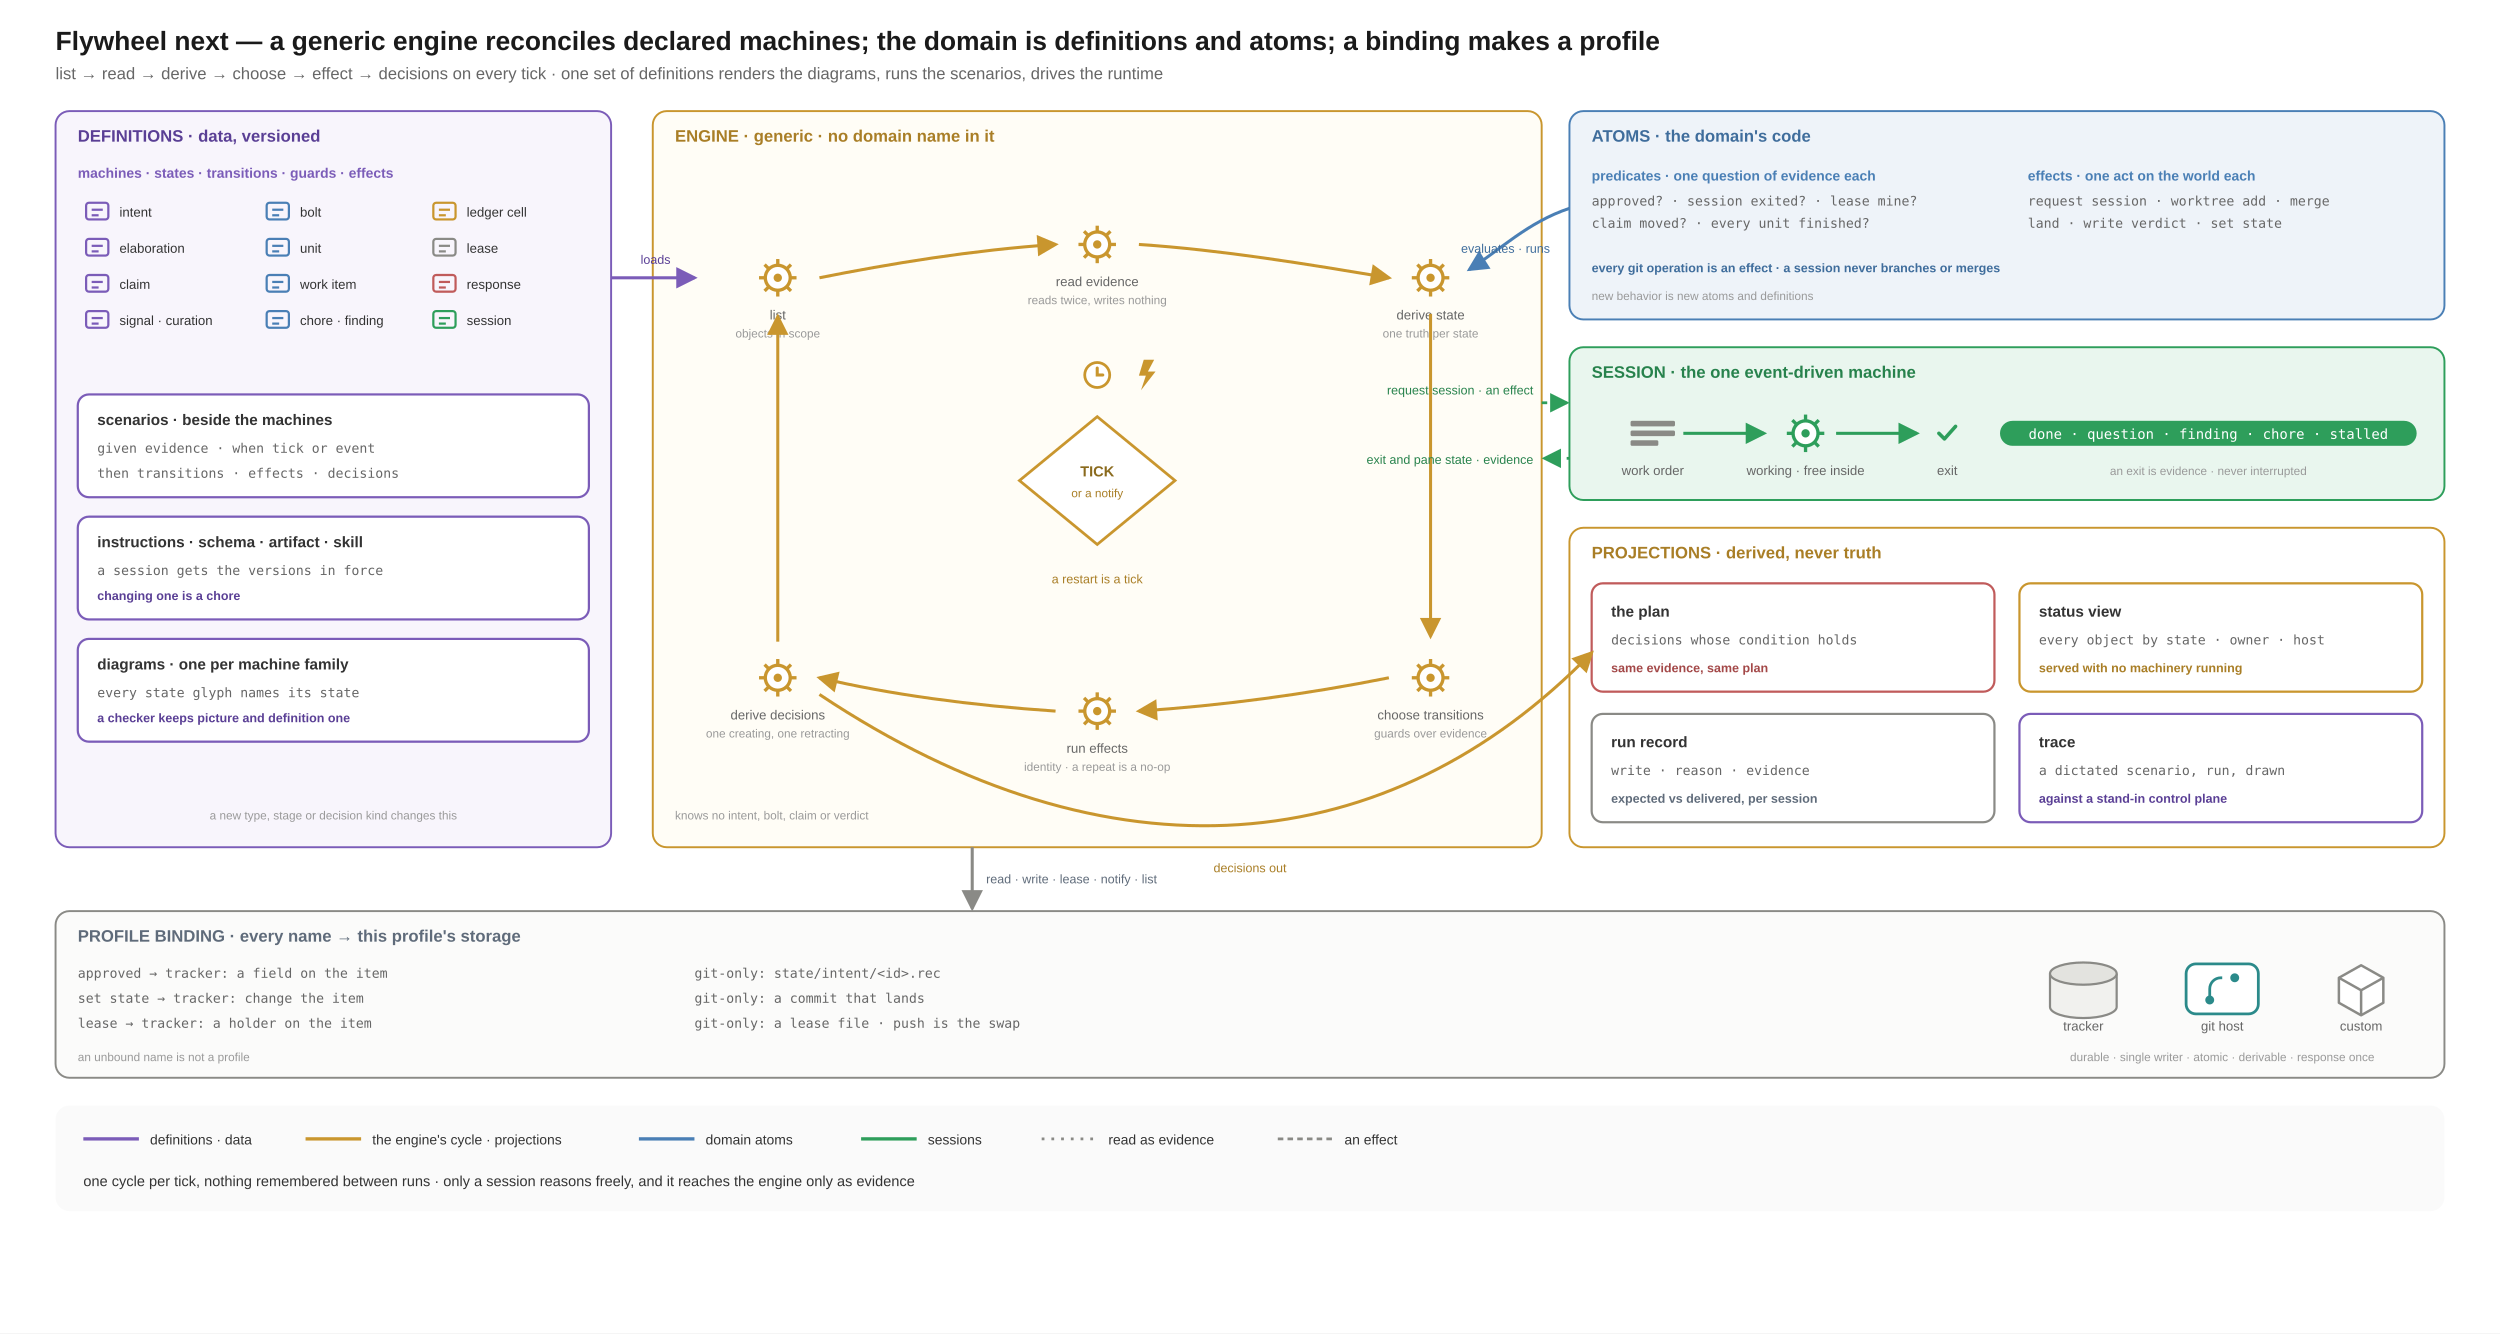
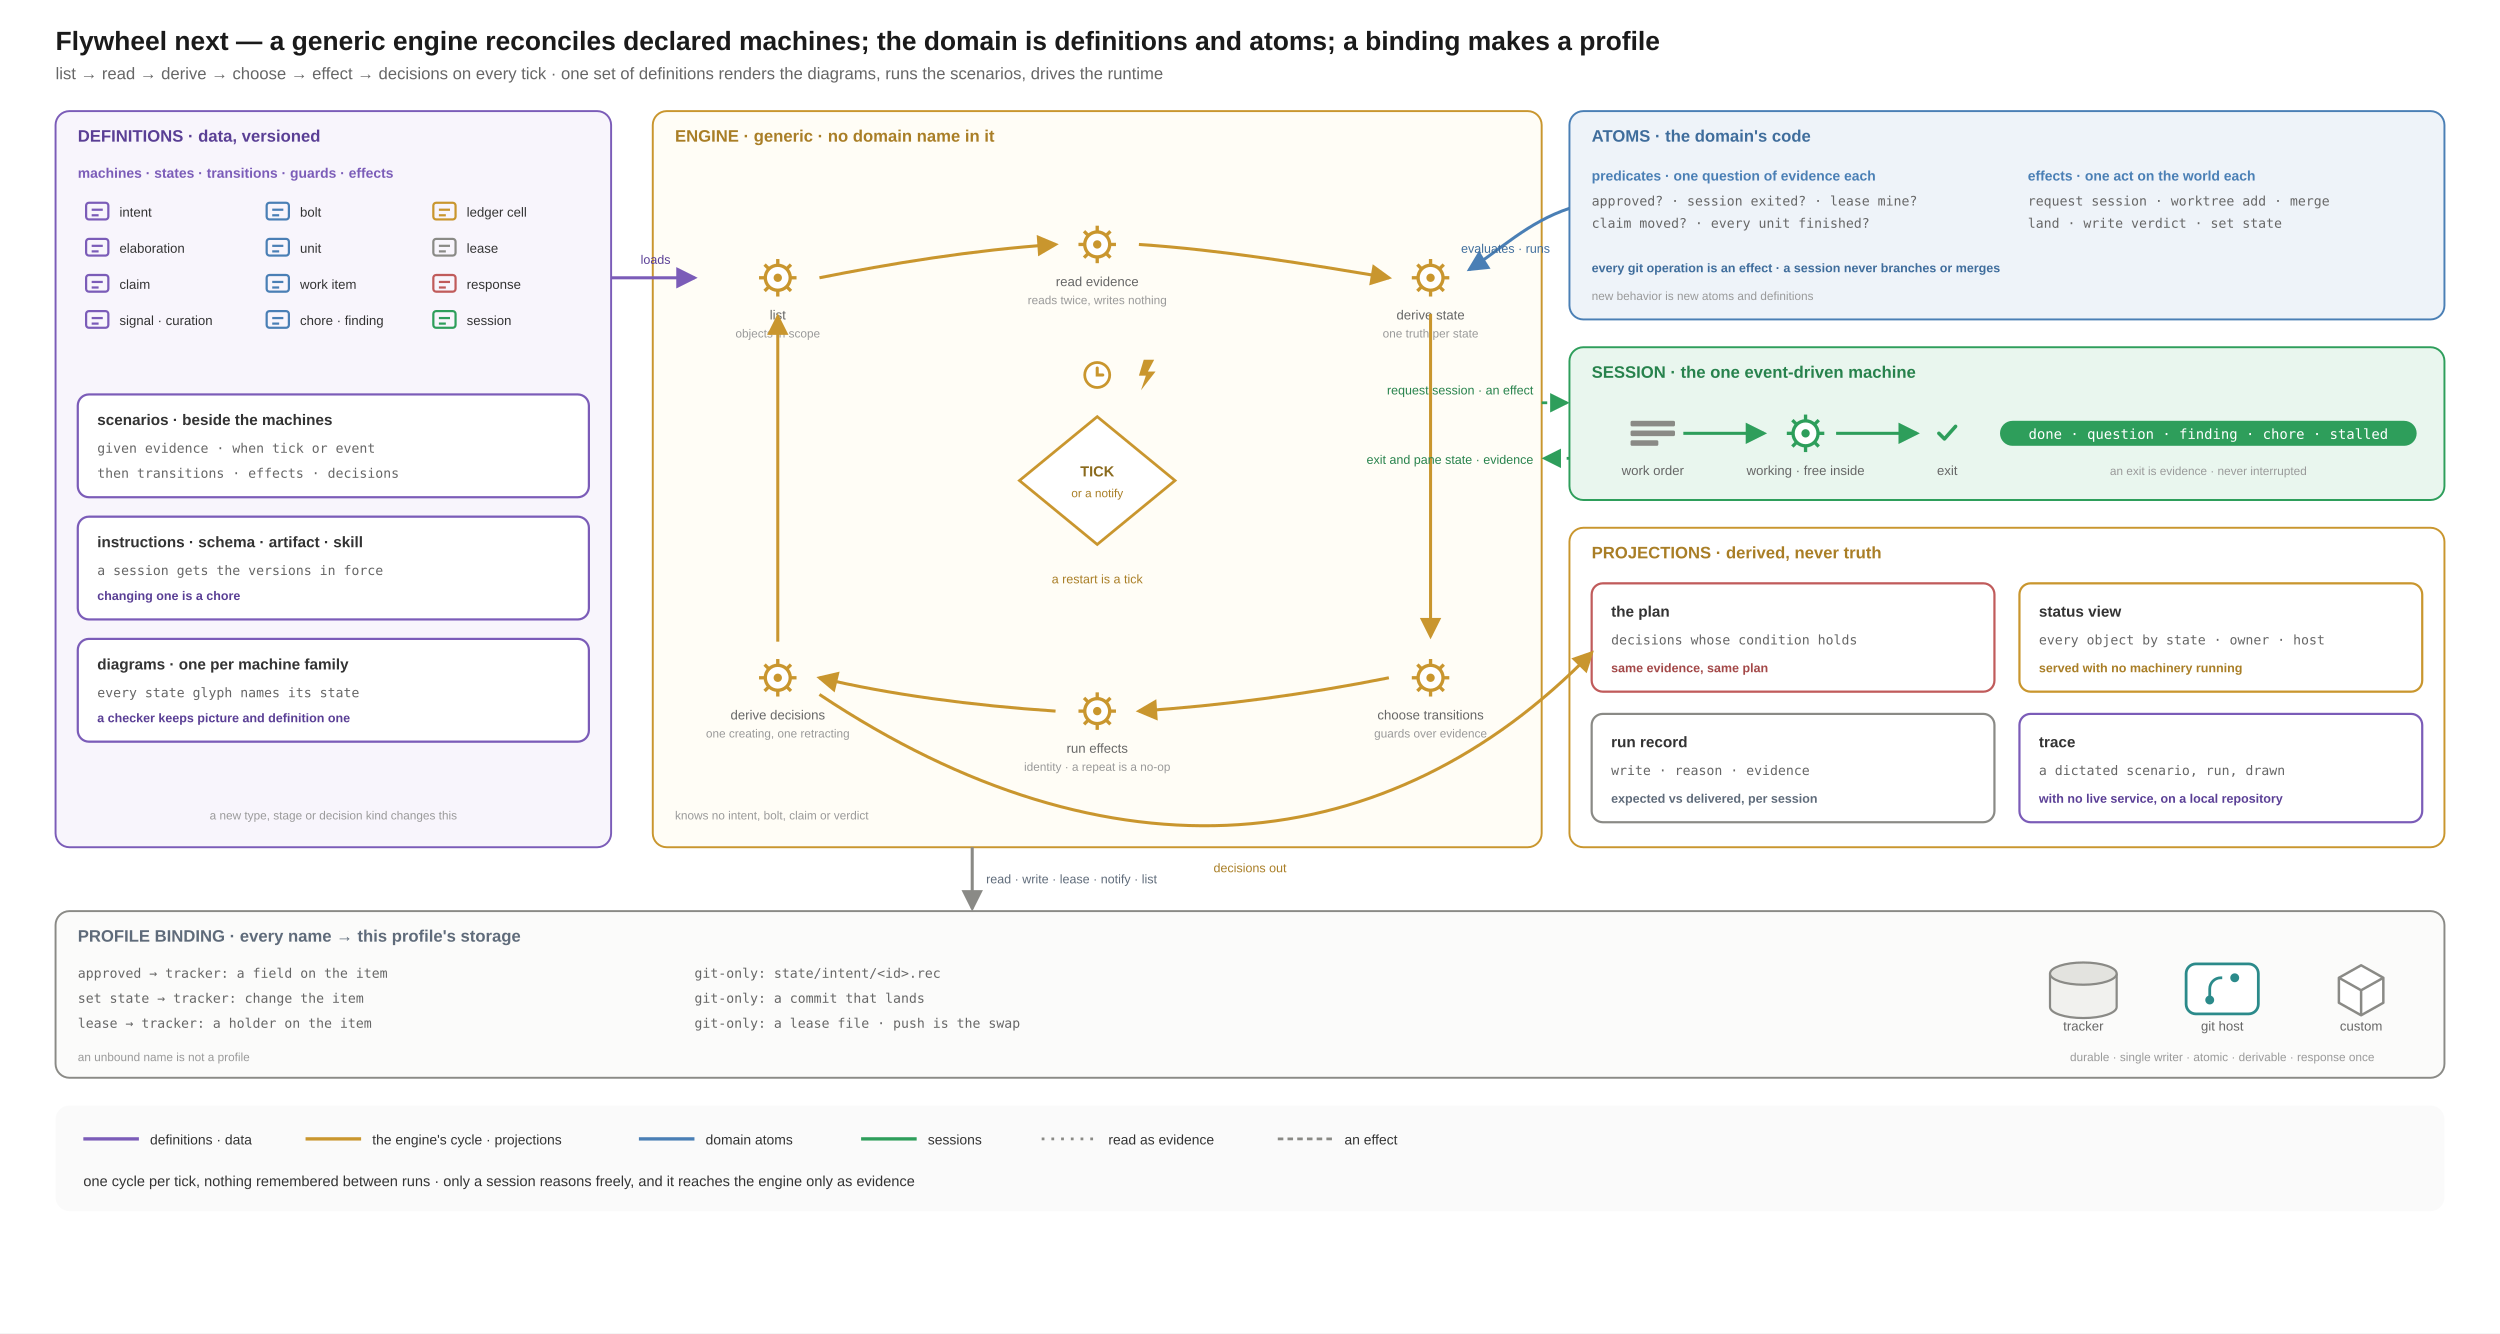
<svg xmlns="http://www.w3.org/2000/svg" viewBox="0 0 1800 960" font-family="-apple-system, 'Helvetica Neue', Arial, sans-serif">
  <defs>
    <marker id="mN" viewBox="0 0 10 10" refX="8.5" refY="5" markerWidth="7" markerHeight="7" orient="auto-start-reverse">
      <path d="M0 0L10 5L0 10z" fill="#8a8a86" />
    </marker>
    <marker id="mA" viewBox="0 0 10 10" refX="8.5" refY="5" markerWidth="7" markerHeight="7" orient="auto-start-reverse">
      <path d="M0 0L10 5L0 10z" fill="#c9962e" />
    </marker>
    <marker id="mP" viewBox="0 0 10 10" refX="8.5" refY="5" markerWidth="7" markerHeight="7" orient="auto-start-reverse">
      <path d="M0 0L10 5L0 10z" fill="#7b5cb8" />
    </marker>
    <marker id="mB" viewBox="0 0 10 10" refX="8.5" refY="5" markerWidth="7" markerHeight="7" orient="auto-start-reverse">
      <path d="M0 0L10 5L0 10z" fill="#4a7fb5" />
    </marker>
    <marker id="mG" viewBox="0 0 10 10" refX="8.5" refY="5" markerWidth="7" markerHeight="7" orient="auto-start-reverse">
      <path d="M0 0L10 5L0 10z" fill="#2e9e5b" />
    </marker>
    <g id="gear">
      <circle r="9" fill="#fff" stroke="currentColor" stroke-width="2.4" />
      <circle r="3" fill="currentColor" />
      <g stroke="currentColor" stroke-width="2.4">
        <line y1="-9" y2="-13.5" />
        <line y1="9" y2="13.5" />
        <line x1="-9" x2="-13.5" />
        <line x1="9" x2="13.5" />
        <line x1="-6.4" y1="-6.4" x2="-9.5" y2="-9.5" />
        <line x1="6.4" y1="6.4" x2="9.5" y2="9.5" />
        <line x1="-6.4" y1="6.4" x2="-9.5" y2="9.5" />
        <line x1="6.4" y1="-6.4" x2="9.5" y2="-9.5" />
      </g>
    </g>
    <g id="repo">
      <rect x="-26" y="-18" width="52" height="36" rx="7" fill="#fff" stroke="currentColor" stroke-width="2" />
      <circle cx="-9" cy="8" r="3.2" fill="currentColor" />
      <circle cx="9" cy="-8" r="3.2" fill="currentColor" />
      <path d="M -9 8 v-8 a 8 8 0 0 1 8 -8 h 1" fill="none" stroke="currentColor" stroke-width="2" />
    </g>
    <g id="cyl">
      <path d="M -24 -11 L -24 13 A 24 8 0 0 0 24 13 L 24 -11" fill="#f1f1ee" stroke="#8a8a86" stroke-width="1.6" />
      <ellipse cx="0" cy="-11" rx="24" ry="8" fill="#e3e3df" stroke="#8a8a86" stroke-width="1.6" />
    </g>
    <g id="rows" fill="#8a8a86">
      <rect x="-16" y="-9" width="32" height="4" rx="1" />
      <rect x="-16" y="-2" width="32" height="4" rx="1" />
      <rect x="-16" y="5" width="20" height="4" rx="1" />
    </g>
    <g id="row" stroke="currentColor" stroke-width="1.6" fill="none">
      <rect x="-8" y="-6" width="16" height="12" rx="2" />
      <line x1="-4" y1="-1" x2="4" y2="-1" />
      <line x1="-4" y1="3" x2="1" y2="3" />
    </g>
    <g id="check" fill="none" stroke="#2e9e5b" stroke-width="2.6" stroke-linecap="round" stroke-linejoin="round">
      <path d="M -6 0 L -2 4 L 6 -5" />
    </g>
    <g id="clock">
      <circle r="9" fill="#fff" stroke="#c9962e" stroke-width="2" />
      <path d="M 0 -5 V 0 H 4" fill="none" stroke="#c9962e" stroke-width="2.2" stroke-linecap="round" />
    </g>
    <g id="bolt">
      <polygon points="-2.5,-11 5,-11 0.5,-2.5 6,-2.5 -4.5,11 -1,0.5 -6,0.5" fill="currentColor" />
    </g>
    <g id="cube" stroke="currentColor" stroke-width="1.8" stroke-linejoin="round">
      <path d="M -16 -8 L 0 -17 L 16 -8 L 16 10 L 0 19 L -16 10 Z" fill="#fff" />
      <path d="M -16 -8 L 0 1 L 16 -8 M 0 1 L 0 19" fill="none" />
    </g>
  </defs>
  <rect width="1800" height="960" fill="#fff" />
  <text x="40" y="36" font-size="19" font-weight="700" fill="#1a1a1a">Flywheel next — a generic engine reconciles declared machines; the domain is definitions and atoms; a binding makes a profile</text>
  <text x="40" y="57" font-size="12" fill="#666">list → read → derive → choose → effect → decisions on every tick · one set of definitions renders the diagrams, runs the scenarios, drives the runtime</text>
  <rect x="40" y="80" width="400" height="530" rx="10" fill="#f8f5fc" stroke="#7b5cb8" stroke-width="1.4" />
  <text x="56" y="102" font-size="12" font-weight="700" fill="#5a3f95">DEFINITIONS · data, versioned</text>
  <text x="56" y="128" font-size="10" font-weight="700" fill="#7b5cb8">machines · states · transitions · guards · effects</text>
  <g font-size="9.5" fill="#333">
    <use href="#row" x="70" y="152" color="#7b5cb8" />
    <text x="86" y="156">intent</text>
    <use href="#row" x="70" y="178" color="#7b5cb8" />
    <text x="86" y="182">elaboration</text>
    <use href="#row" x="70" y="204" color="#7b5cb8" />
    <text x="86" y="208">claim</text>
    <use href="#row" x="70" y="230" color="#7b5cb8" />
    <text x="86" y="234">signal · curation</text>
    <use href="#row" x="200" y="152" color="#4a7fb5" />
    <text x="216" y="156">bolt</text>
    <use href="#row" x="200" y="178" color="#4a7fb5" />
    <text x="216" y="182">unit</text>
    <use href="#row" x="200" y="204" color="#4a7fb5" />
    <text x="216" y="208">work item</text>
    <use href="#row" x="200" y="230" color="#4a7fb5" />
    <text x="216" y="234">chore · finding</text>
    <use href="#row" x="320" y="152" color="#c9962e" />
    <text x="336" y="156">ledger cell</text>
    <use href="#row" x="320" y="178" color="#8a8a86" />
    <text x="336" y="182">lease</text>
    <use href="#row" x="320" y="204" color="#c05b5b" />
    <text x="336" y="208">response</text>
    <use href="#row" x="320" y="230" color="#2e9e5b" />
    <text x="336" y="234">session</text>
  </g>
  <rect x="56" y="284" width="368" height="74" rx="8" fill="#fff" stroke="#7b5cb8" stroke-width="1.6" />
  <text x="70" y="306" font-size="11" font-weight="700" fill="#333">scenarios · beside the machines</text>
  <text x="70" y="326" font-size="9.5" font-family="monospace" fill="#666">given evidence · when tick or event</text>
  <text x="70" y="344" font-size="9.5" font-family="monospace" fill="#666">then transitions · effects · decisions</text>
  <rect x="56" y="372" width="368" height="74" rx="8" fill="#fff" stroke="#7b5cb8" stroke-width="1.6" />
  <text x="70" y="394" font-size="11" font-weight="700" fill="#333">instructions · schema · artifact · skill</text>
  <text x="70" y="414" font-size="9.5" font-family="monospace" fill="#666">a session gets the versions in force</text>
  <text x="70" y="432" font-size="9" font-weight="700" fill="#5a3f95">changing one is a chore</text>
  <rect x="56" y="460" width="368" height="74" rx="8" fill="#fff" stroke="#7b5cb8" stroke-width="1.6" />
  <text x="70" y="482" font-size="11" font-weight="700" fill="#333">diagrams · one per machine family</text>
  <text x="70" y="502" font-size="9.5" font-family="monospace" fill="#666">every state glyph names its state</text>
  <text x="70" y="520" font-size="9" font-weight="700" fill="#5a3f95">a checker keeps picture and definition one</text>
  <text x="240" y="590" font-size="8.5" fill="#999" text-anchor="middle">a new type, stage or decision kind changes this</text>
  <rect x="470" y="80" width="640" height="530" rx="10" fill="#fffdf6" stroke="#c9962e" stroke-width="1.4" />
  <text x="486" y="102" font-size="12" font-weight="700" fill="#a97e26">ENGINE · generic · no domain name in it</text>
  <path d="M 440 200 C 455 200, 470 200, 500 200" fill="none" stroke="#7b5cb8" stroke-width="2.2" marker-end="url(#mP)" />
  <text x="472" y="190" font-size="9" fill="#5a3f95" text-anchor="middle">loads</text>
  <polygon points="790,300 846,346 790,392 734,346" fill="#fff" stroke="#c9962e" stroke-width="2" />
  <text x="790" y="343" font-size="10.5" font-weight="700" fill="#8a6a1d" text-anchor="middle">TICK</text>
  <text x="790" y="358" font-size="8.5" fill="#a97e26" text-anchor="middle">or a notify</text>
  <use href="#clock" x="790" y="270" />
  <use href="#bolt" x="826" y="270" color="#c9962e" />
  <text x="790" y="420" font-size="9" fill="#a97e26" text-anchor="middle">a restart is a tick</text>
  <use href="#gear" x="560" y="200" color="#c9962e" />
  <text x="560" y="230" font-size="9.5" fill="#666" text-anchor="middle">list</text>
  <text x="560" y="243" font-size="8.5" fill="#999" text-anchor="middle">objects in scope</text>
  <path d="M 590 200 C 640 190, 700 180, 760 176" fill="none" stroke="#c9962e" stroke-width="2.2" marker-end="url(#mA)" />
  <use href="#gear" x="790" y="176" color="#c9962e" />
  <text x="790" y="206" font-size="9.5" fill="#666" text-anchor="middle">read evidence</text>
  <text x="790" y="219" font-size="8.5" fill="#999" text-anchor="middle">reads twice, writes nothing</text>
  <path d="M 820 176 C 880 180, 940 190, 1000 200" fill="none" stroke="#c9962e" stroke-width="2.2" marker-end="url(#mA)" />
  <use href="#gear" x="1030" y="200" color="#c9962e" />
  <text x="1030" y="230" font-size="9.5" fill="#666" text-anchor="middle">derive state</text>
  <text x="1030" y="243" font-size="8.5" fill="#999" text-anchor="middle">one truth per state</text>
  <path d="M 1030 226 C 1030 300, 1030 380, 1030 458" fill="none" stroke="#c9962e" stroke-width="2.2" marker-end="url(#mA)" />
  <use href="#gear" x="1030" y="488" color="#c9962e" />
  <text x="1030" y="518" font-size="9.5" fill="#666" text-anchor="middle">choose transitions</text>
  <text x="1030" y="531" font-size="8.5" fill="#999" text-anchor="middle">guards over evidence</text>
  <path d="M 1000 488 C 940 500, 880 508, 820 512" fill="none" stroke="#c9962e" stroke-width="2.2" marker-end="url(#mA)" />
  <use href="#gear" x="790" y="512" color="#c9962e" />
  <text x="790" y="542" font-size="9.5" fill="#666" text-anchor="middle">run effects</text>
  <text x="790" y="555" font-size="8.5" fill="#999" text-anchor="middle">identity · a repeat is a no-op</text>
  <path d="M 760 512 C 700 508, 640 500, 590 488" fill="none" stroke="#c9962e" stroke-width="2.2" marker-end="url(#mA)" />
  <use href="#gear" x="560" y="488" color="#c9962e" />
  <text x="560" y="518" font-size="9.5" fill="#666" text-anchor="middle">derive decisions</text>
  <text x="560" y="531" font-size="8.5" fill="#999" text-anchor="middle">one creating, one retracting</text>
  <path d="M 560 462 C 560 380, 560 300, 560 228" fill="none" stroke="#c9962e" stroke-width="2.2" marker-end="url(#mA)" />
  <text x="486" y="590" font-size="8.5" fill="#999">knows no intent, bolt, claim or verdict</text>
  <rect x="1130" y="80" width="630" height="150" rx="10" fill="#eef3f9" stroke="#4a7fb5" stroke-width="1.4" />
  <text x="1146" y="102" font-size="12" font-weight="700" fill="#3f6d9c">ATOMS · the domain's code</text>
  <text x="1146" y="130" font-size="10" font-weight="700" fill="#4a7fb5">predicates · one question of evidence each</text>
  <text x="1146" y="148" font-size="9.5" font-family="monospace" fill="#666">approved? · session exited? · lease mine?</text>
  <text x="1146" y="164" font-size="9.5" font-family="monospace" fill="#666">claim moved? · every unit finished?</text>
  <text x="1460" y="130" font-size="10" font-weight="700" fill="#4a7fb5">effects · one act on the world each</text>
  <text x="1460" y="148" font-size="9.5" font-family="monospace" fill="#666">request session · worktree add · merge</text>
  <text x="1460" y="164" font-size="9.5" font-family="monospace" fill="#666">land · write verdict · set state</text>
  <text x="1146" y="196" font-size="9" font-weight="700" fill="#3f6d9c">every git operation is an effect · a session never branches or merges</text>
  <text x="1146" y="216" font-size="8.5" fill="#999">new behavior is new atoms and definitions</text>
  <path d="M 1130 150 C 1100 160, 1080 180, 1058 194" fill="none" stroke="#4a7fb5" stroke-width="2.2" marker-end="url(#mB)" />
  <text x="1116" y="182" font-size="9" fill="#3f6d9c" text-anchor="end">evaluates · runs</text>
  <rect x="1130" y="250" width="630" height="110" rx="10" fill="#e9f6ee" stroke="#2e9e5b" stroke-width="1.4" />
  <text x="1146" y="272" font-size="12" font-weight="700" fill="#27824c">SESSION · the one event-driven machine</text>
  <use href="#rows" x="1190" y="312" color="#2e9e5b" />
  <text x="1190" y="342" font-size="9.5" fill="#666" text-anchor="middle">work order</text>
  <path d="M 1212 312 L 1270 312" fill="none" stroke="#2e9e5b" stroke-width="2.2" marker-end="url(#mG)" />
  <use href="#gear" x="1300" y="312" color="#2e9e5b" />
  <text x="1300" y="342" font-size="9.5" fill="#666" text-anchor="middle">working · free inside</text>
  <path d="M 1322 312 L 1380 312" fill="none" stroke="#2e9e5b" stroke-width="2.2" marker-end="url(#mG)" />
  <use href="#check" x="1402" y="312" />
  <text x="1402" y="342" font-size="9.5" fill="#666" text-anchor="middle">exit</text>
  <rect x="1440" y="303" width="300" height="18" rx="9" fill="#2e9e5b" />
  <text x="1590" y="316" font-size="10" font-family="monospace" fill="#fff" text-anchor="middle">done · question · finding · chore · stalled</text>
  <text x="1590" y="342" font-size="8.5" fill="#999" text-anchor="middle">an exit is evidence · never interrupted</text>
  <path d="M 1110 290 L 1128 290" fill="none" stroke="#2e9e5b" stroke-width="2" stroke-dasharray="4 3" marker-end="url(#mG)" />
  <text x="1104" y="284" font-size="9" fill="#27824c" text-anchor="end">request session · an effect</text>
  <path d="M 1130 330 L 1112 330" fill="none" stroke="#2e9e5b" stroke-width="2" stroke-dasharray="2 5" marker-end="url(#mG)" />
  <text x="1104" y="334" font-size="9" fill="#27824c" text-anchor="end">exit and pane state · evidence</text>
  <rect x="1130" y="380" width="630" height="230" rx="10" fill="#fff" stroke="#c9962e" stroke-width="1.4" />
  <text x="1146" y="402" font-size="12" font-weight="700" fill="#a97e26">PROJECTIONS · derived, never truth</text>
  <rect x="1146" y="420" width="290" height="78" rx="8" fill="#fff" stroke="#c05b5b" stroke-width="1.6" />
  <text x="1160" y="444" font-size="11" font-weight="700" fill="#333">the plan</text>
  <text x="1160" y="464" font-size="9.5" font-family="monospace" fill="#666">decisions whose condition holds</text>
  <text x="1160" y="484" font-size="9" font-weight="700" fill="#a34848">same evidence, same plan</text>
  <rect x="1454" y="420" width="290" height="78" rx="8" fill="#fff" stroke="#c9962e" stroke-width="1.6" />
  <text x="1468" y="444" font-size="11" font-weight="700" fill="#333">status view</text>
  <text x="1468" y="464" font-size="9.5" font-family="monospace" fill="#666">every object by state · owner · host</text>
  <text x="1468" y="484" font-size="9" font-weight="700" fill="#a97e26">served with no machinery running</text>
  <rect x="1146" y="514" width="290" height="78" rx="8" fill="#fff" stroke="#8a8a86" stroke-width="1.6" />
  <text x="1160" y="538" font-size="11" font-weight="700" fill="#333">run record</text>
  <text x="1160" y="558" font-size="9.5" font-family="monospace" fill="#666">write · reason · evidence</text>
  <text x="1160" y="578" font-size="9" font-weight="700" fill="#5f6b7a">expected vs delivered, per session</text>
  <rect x="1454" y="514" width="290" height="78" rx="8" fill="#fff" stroke="#7b5cb8" stroke-width="1.6" />
  <text x="1468" y="538" font-size="11" font-weight="700" fill="#333">trace</text>
  <text x="1468" y="558" font-size="9.5" font-family="monospace" fill="#666">a dictated scenario, run, drawn</text>
-   <text x="1468" y="578" font-size="9" font-weight="700" fill="#5a3f95">against a stand-in control plane</text>
+   <text x="1468" y="578" font-size="9" font-weight="700" fill="#5a3f95">with no live service, on a local repository</text>
  <path d="M 590 500 C 800 640, 1000 620, 1146 470" fill="none" stroke="#c9962e" stroke-width="2.2" marker-end="url(#mA)" />
  <text x="900" y="628" font-size="9" fill="#a97e26" text-anchor="middle">decisions out</text>
  <path d="M 700 610 L 700 654" fill="none" stroke="#8a8a86" stroke-width="2.2" marker-end="url(#mN)" />
  <text x="710" y="636" font-size="9" fill="#5f6b7a">read · write · lease · notify · list</text>
  <rect x="40" y="656" width="1720" height="120" rx="10" fill="#fbfbfa" stroke="#8a8a86" stroke-width="1.4" />
  <text x="56" y="678" font-size="12" font-weight="700" fill="#5f6b7a">PROFILE BINDING · every name → this profile's storage</text>
  <g font-size="9.5" font-family="monospace" fill="#666">
    <text x="56" y="704">approved   →  tracker: a field on the item</text>
    <text x="500" y="704">git-only: state/intent/&lt;id&gt;.rec</text>
    <text x="56" y="722">set state  →  tracker: change the item</text>
    <text x="500" y="722">git-only: a commit that lands</text>
    <text x="56" y="740">lease      →  tracker: a holder on the item</text>
    <text x="500" y="740">git-only: a lease file · push is the swap</text>
  </g>
  <text x="56" y="764" font-size="8.5" fill="#999">an unbound name is not a profile</text>
  <use href="#cyl" x="1500" y="712" />
  <text x="1500" y="742" font-size="9.5" fill="#666" text-anchor="middle">tracker</text>
  <use href="#repo" x="1600" y="712" color="#2b8a8a" />
  <text x="1600" y="742" font-size="9.5" fill="#666" text-anchor="middle">git host</text>
  <use href="#cube" x="1700" y="712" color="#8a8a86" />
  <text x="1700" y="742" font-size="9.5" fill="#666" text-anchor="middle">custom</text>
  <text x="1600" y="764" font-size="8.5" fill="#999" text-anchor="middle">durable · single writer · atomic · derivable · response once</text>
  <rect x="40" y="796" width="1720" height="76" rx="10" fill="#fafafa" />
  <line x1="60" y1="820" x2="100" y2="820" stroke="#7b5cb8" stroke-width="2.4" />
  <text x="108" y="824" font-size="10" fill="#333">definitions · data</text>
  <line x1="220" y1="820" x2="260" y2="820" stroke="#c9962e" stroke-width="2.4" />
  <text x="268" y="824" font-size="10" fill="#333">the engine's cycle · projections</text>
  <line x1="460" y1="820" x2="500" y2="820" stroke="#4a7fb5" stroke-width="2.4" />
  <text x="508" y="824" font-size="10" fill="#333">domain atoms</text>
  <line x1="620" y1="820" x2="660" y2="820" stroke="#2e9e5b" stroke-width="2.4" />
  <text x="668" y="824" font-size="10" fill="#333">sessions</text>
  <line x1="750" y1="820" x2="790" y2="820" stroke="#8a8a86" stroke-width="2" stroke-dasharray="2 5" />
  <text x="798" y="824" font-size="10" fill="#333">read as evidence</text>
  <line x1="920" y1="820" x2="960" y2="820" stroke="#8a8a86" stroke-width="2" stroke-dasharray="4 3" />
  <text x="968" y="824" font-size="10" fill="#333">an effect</text>
  <text x="60" y="854" font-size="10.5" fill="#333">one cycle per tick, nothing remembered between runs · only a session reasons freely, and it reaches the engine only as evidence</text>
</svg>
